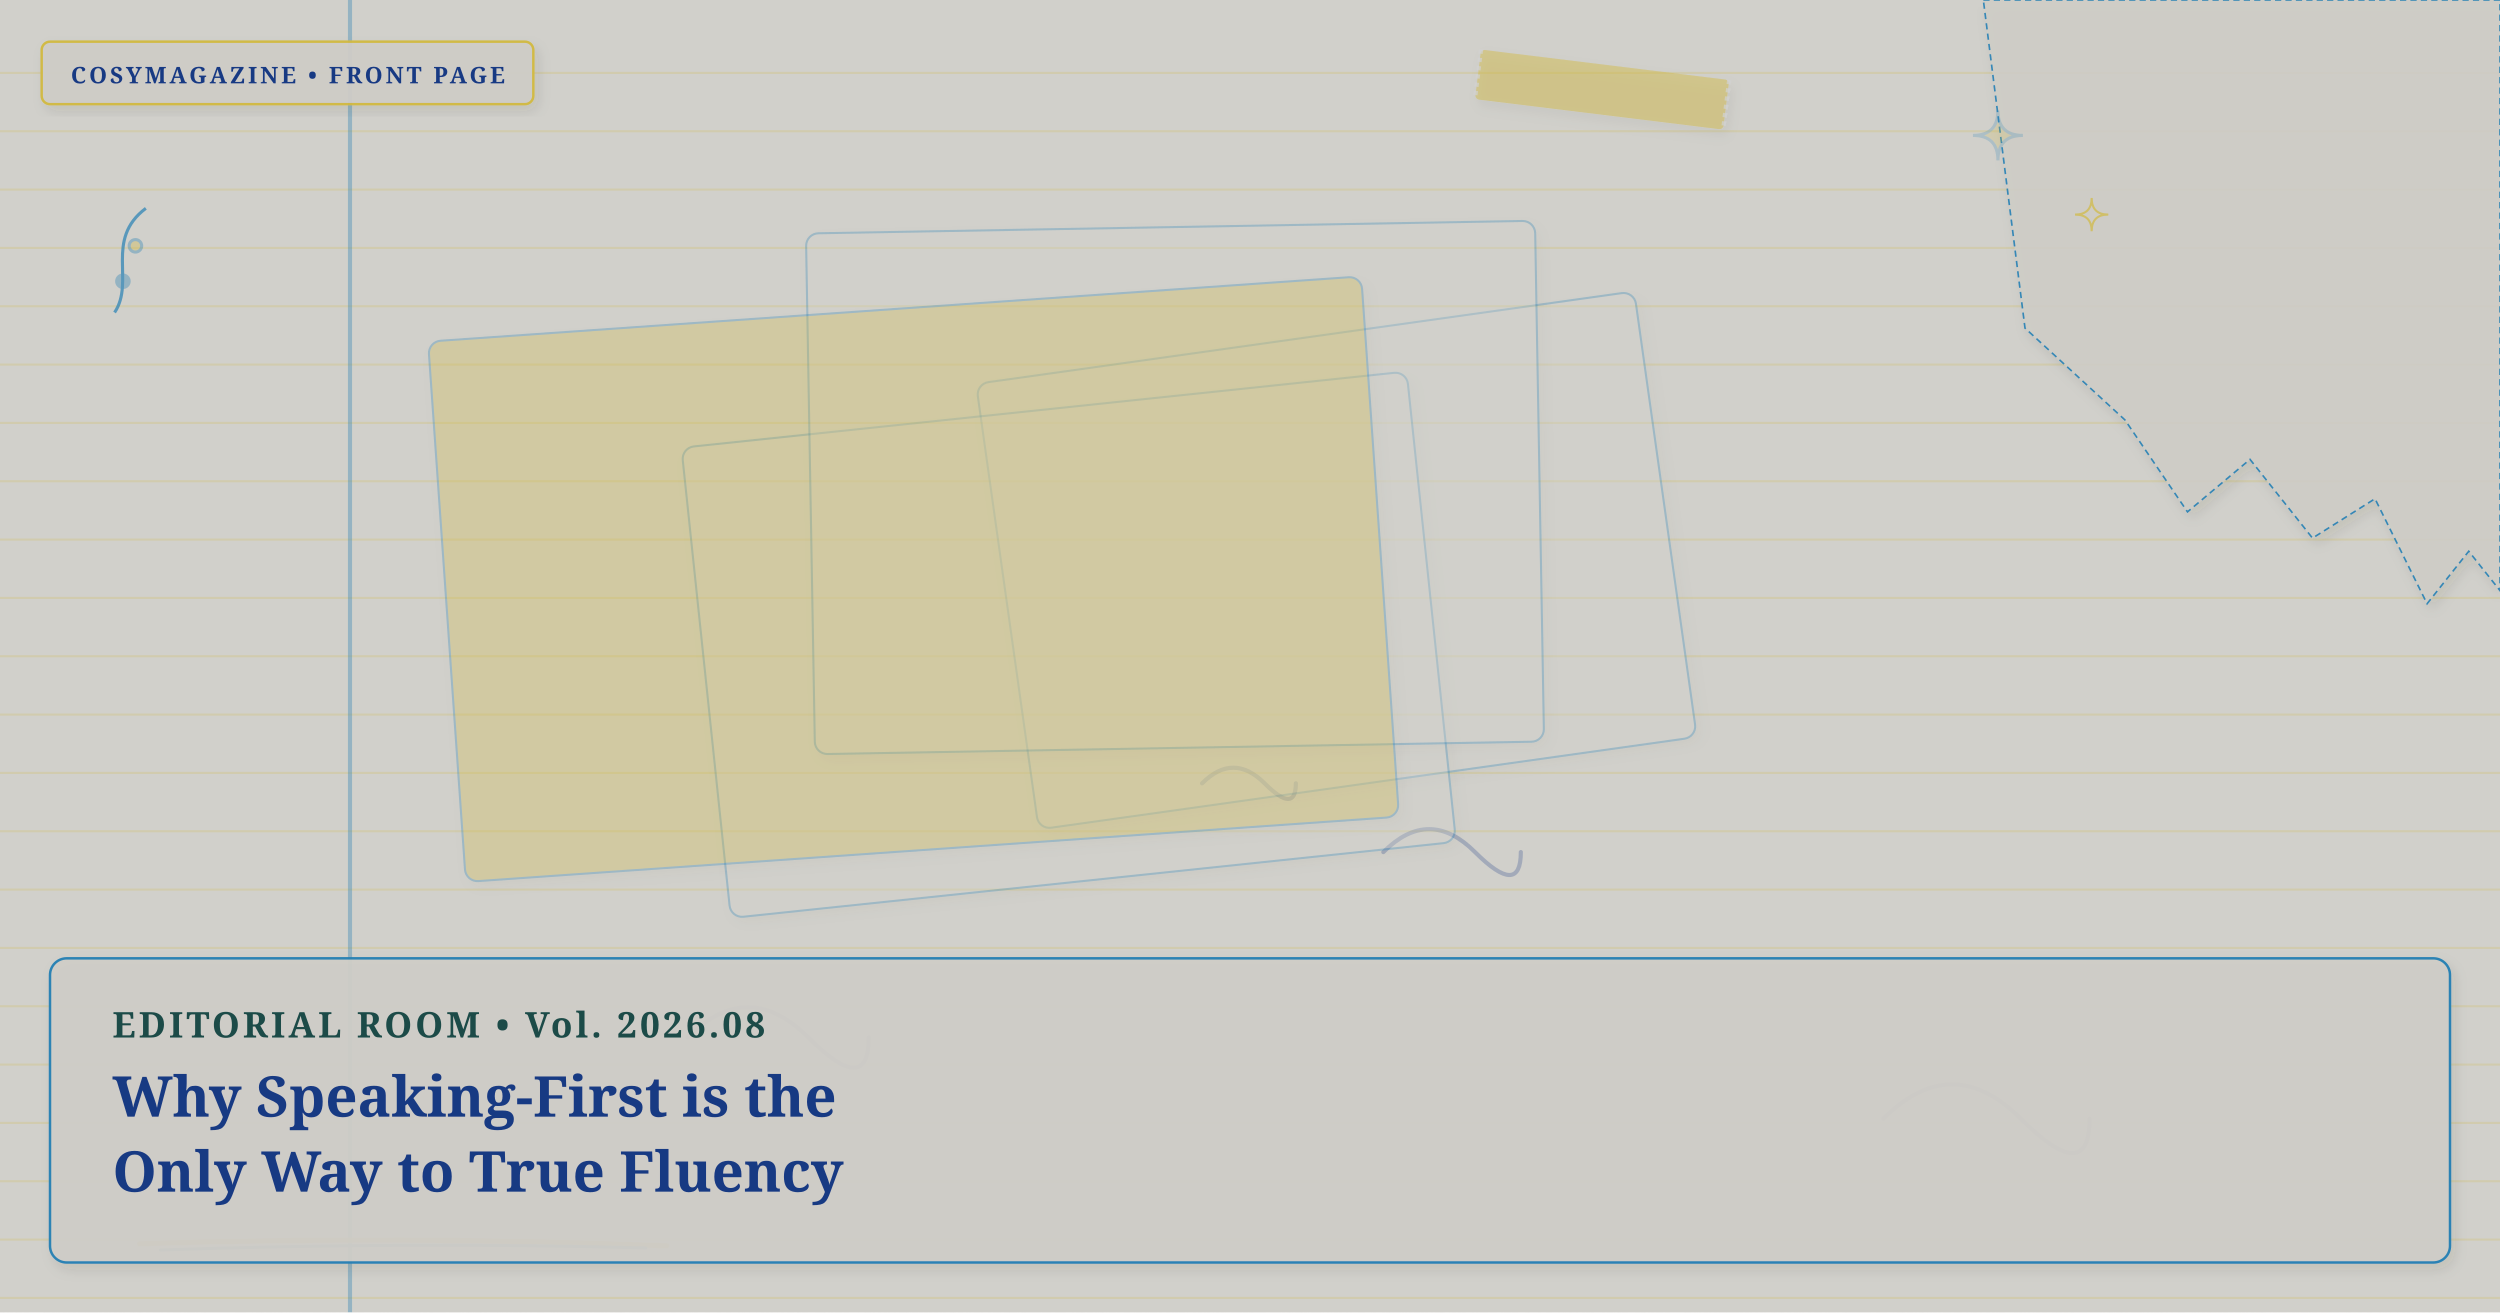
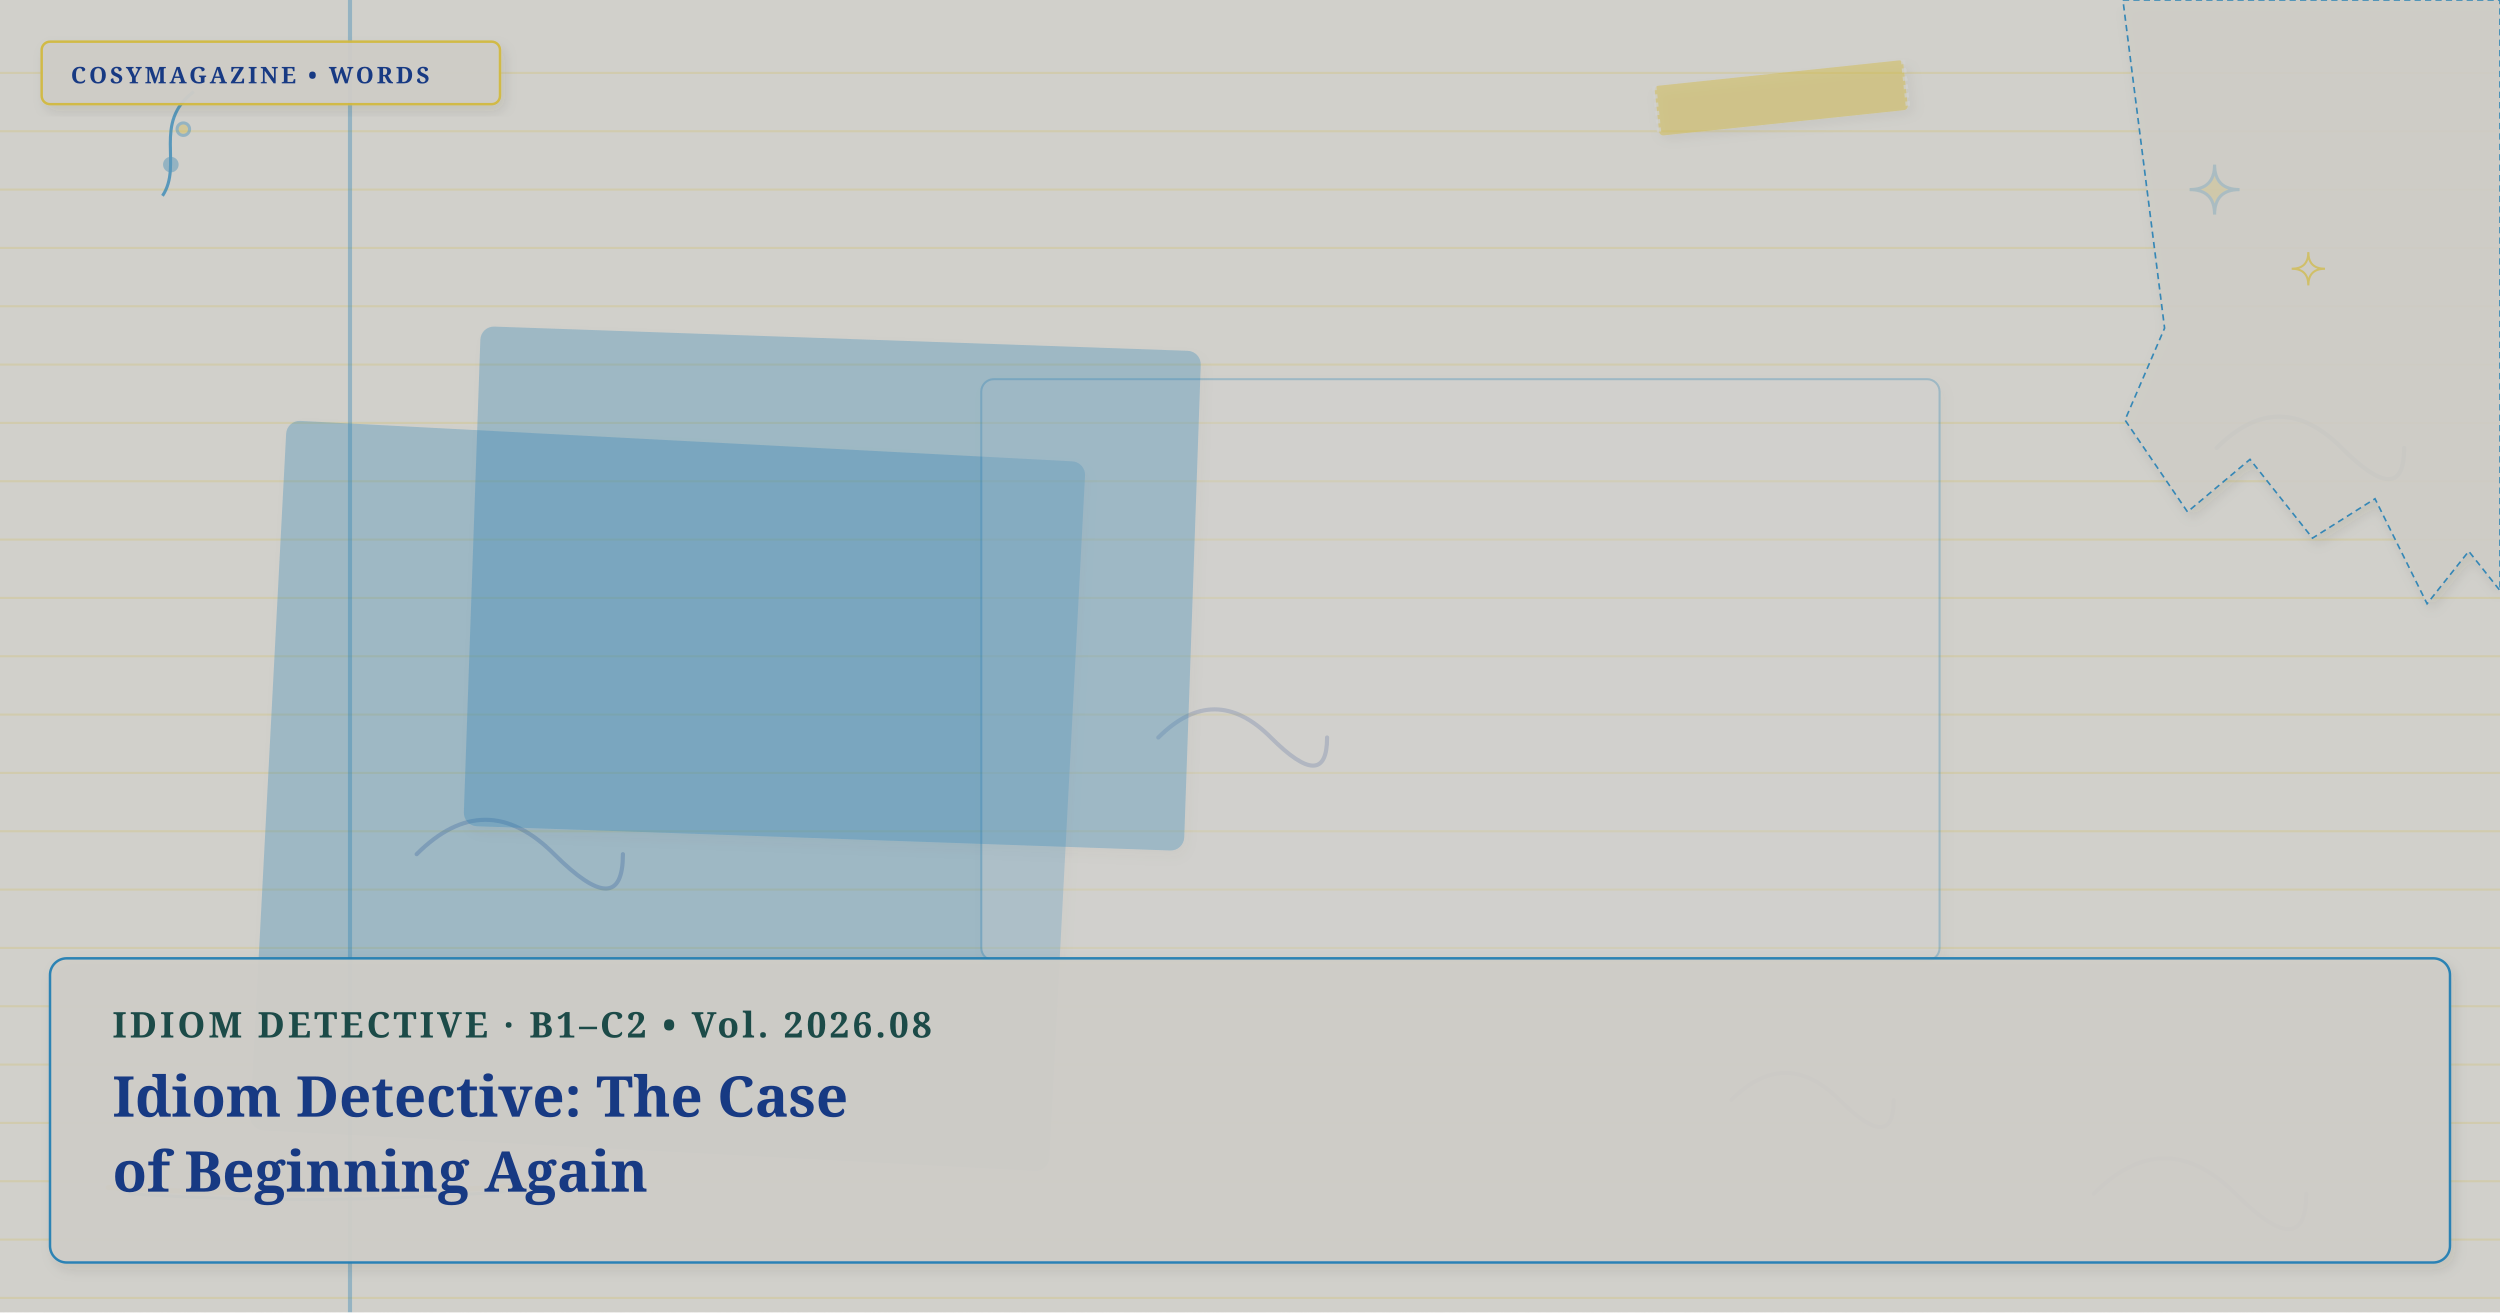
- <svg xmlns="http://www.w3.org/2000/svg" viewBox="0 0 1200 630" width="100%" height="100%" preserveAspectRatio="xMidYMid slice" class="cosy-cover-art" data-motif="notebook-handwritten" data-seed="why-speaking-first" data-lang="en">
+ <svg xmlns="http://www.w3.org/2000/svg" viewBox="0 0 1200 630" width="100%" height="100%" preserveAspectRatio="xMidYMid slice" class="cosy-cover-art" data-motif="notebook-handwritten" data-seed="idiom-detective-august-beginning-again" data-lang="en">
  <defs>
    <filter id="soft-shadow" x="-20%" y="-20%" width="140%" height="140%">
      <feDropShadow dx="2" dy="3" stdDeviation="3" flood-color="#3C281E" flood-opacity="0.10" />
    </filter>
    <filter id="paper-grain" x="0%" y="0%" width="100%" height="100%">
      <feTurbulence type="fractalNoise" baseFrequency="0.65" numOctaves="3" result="noise" />
      <feColorMatrix type="saturate" values="0" />
      <feComponentTransfer>
        <feFuncA type="linear" slope="0.05" />
      </feComponentTransfer>
      <feBlend mode="multiply" in="SourceGraphic" result="blend" />
    </filter>
  </defs>
  <style>
        @media (prefers-reduced-motion: reduce) {
          .cosy-cover-art * { animation: none !important; transition: none !important; }
        }
      </style>
  <rect width="1200" height="630" fill="#fffef8" />
  <line x1="0" y1="35" x2="1200" y2="35" stroke="#ffe250" stroke-width="1" opacity="0.22" />
  <line x1="0" y1="63" x2="1200" y2="63" stroke="#ffe250" stroke-width="1" opacity="0.22" />
  <line x1="0" y1="91" x2="1200" y2="91" stroke="#ffe250" stroke-width="1" opacity="0.22" />
  <line x1="0" y1="119" x2="1200" y2="119" stroke="#ffe250" stroke-width="1" opacity="0.22" />
  <line x1="0" y1="147" x2="1200" y2="147" stroke="#ffe250" stroke-width="1" opacity="0.22" />
  <line x1="0" y1="175" x2="1200" y2="175" stroke="#ffe250" stroke-width="1" opacity="0.22" />
  <line x1="0" y1="203" x2="1200" y2="203" stroke="#ffe250" stroke-width="1" opacity="0.22" />
  <line x1="0" y1="231" x2="1200" y2="231" stroke="#ffe250" stroke-width="1" opacity="0.22" />
  <line x1="0" y1="259" x2="1200" y2="259" stroke="#ffe250" stroke-width="1" opacity="0.22" />
  <line x1="0" y1="287" x2="1200" y2="287" stroke="#ffe250" stroke-width="1" opacity="0.22" />
  <line x1="0" y1="315" x2="1200" y2="315" stroke="#ffe250" stroke-width="1" opacity="0.22" />
  <line x1="0" y1="343" x2="1200" y2="343" stroke="#ffe250" stroke-width="1" opacity="0.22" />
  <line x1="0" y1="371" x2="1200" y2="371" stroke="#ffe250" stroke-width="1" opacity="0.22" />
  <line x1="0" y1="399" x2="1200" y2="399" stroke="#ffe250" stroke-width="1" opacity="0.22" />
  <line x1="0" y1="427" x2="1200" y2="427" stroke="#ffe250" stroke-width="1" opacity="0.22" />
  <line x1="0" y1="455" x2="1200" y2="455" stroke="#ffe250" stroke-width="1" opacity="0.22" />
  <line x1="0" y1="483" x2="1200" y2="483" stroke="#ffe250" stroke-width="1" opacity="0.22" />
  <line x1="0" y1="511" x2="1200" y2="511" stroke="#ffe250" stroke-width="1" opacity="0.22" />
  <line x1="0" y1="539" x2="1200" y2="539" stroke="#ffe250" stroke-width="1" opacity="0.22" />
  <line x1="0" y1="567" x2="1200" y2="567" stroke="#ffe250" stroke-width="1" opacity="0.22" />
  <line x1="0" y1="595" x2="1200" y2="595" stroke="#ffe250" stroke-width="1" opacity="0.22" />
  <line x1="0" y1="623" x2="1200" y2="623" stroke="#ffe250" stroke-width="1" opacity="0.22" />
  <line x1="168" y1="0" x2="168" y2="630" stroke="#2d9cdb" stroke-width="2" opacity="0.35" />
-   <path d="M 330 498 Q 359 469 388 498 T 417 498" fill="none" stroke="#1e46a0" stroke-width="2" stroke-linecap="round" opacity="0.25" />
-   <path d="M 664 409 Q 686 387 708 409 T 730 409" fill="none" stroke="#1e46a0" stroke-width="2" stroke-linecap="round" opacity="0.25" />
-   <path d="M 904 537 Q 937 504 970 537 T 1003 537" fill="none" stroke="#1e46a0" stroke-width="2" stroke-linecap="round" opacity="0.25" />
-   <path d="M 577 376 Q 592 361 607 376 T 622 376" fill="none" stroke="#1e46a0" stroke-width="2" stroke-linecap="round" opacity="0.25" />
-   <g transform="rotate(-8 641.5 269)">
-     <rect x="482" y="161" width="319" height="216" rx="6" fill="#fffef8" opacity="0.3" stroke="#2d9cdb" stroke-width="1" filter="url(#soft-shadow)" />
+   <path d="M 556 354 Q 583 327 610 354 T 637 354" fill="none" stroke="#1e46a0" stroke-width="2" stroke-linecap="round" opacity="0.25" />
+   <path d="M 831 528 Q 857 502 883 528 T 909 528" fill="none" stroke="#1e46a0" stroke-width="2" stroke-linecap="round" opacity="0.25" />
+   <path d="M 200 410 Q 233 377 266 410 T 299 410" fill="none" stroke="#1e46a0" stroke-width="2" stroke-linecap="round" opacity="0.25" />
+   <path d="M 1064 215 Q 1094 185 1124 215 T 1154 215" fill="none" stroke="#1e46a0" stroke-width="2" stroke-linecap="round" opacity="0.25" />
+   <path d="M 1005 573 Q 1039 539 1073 573 T 1107 573" fill="none" stroke="#1e46a0" stroke-width="2" stroke-linecap="round" opacity="0.25" />
+   <g transform="rotate(3 320.5 382)">
+     <rect x="129" y="212" width="383" height="340" rx="6" fill="#2d9cdb" opacity="0.3" stroke="#2d9cdb" stroke-width="1" filter="url(#soft-shadow)" />
  </g>
-   <g transform="rotate(-6 513 309.5)">
-     <rect x="338" y="196" width="350" height="227" rx="6" fill="#fffef8" opacity="0.3" stroke="#2d9cdb" stroke-width="1" filter="url(#soft-shadow)" />
+   <g transform="rotate(0 701 321.5)">
+     <rect x="471" y="182" width="460" height="279" rx="6" fill="#FFFFFF" opacity="0.3" stroke="#2d9cdb" stroke-width="1" filter="url(#soft-shadow)" />
  </g>
-   <g transform="rotate(-1 564 234)">
-     <rect x="389" y="109" width="350" height="250" rx="6" fill="#fffef8" opacity="0.3" stroke="#2d9cdb" stroke-width="1" filter="url(#soft-shadow)" />
-   </g>
-   <g transform="rotate(-4 438.5 278)">
-     <rect x="214" y="148" width="449" height="260" rx="6" fill="#ffe250" opacity="0.3" stroke="#2d9cdb" stroke-width="1" filter="url(#soft-shadow)" />
+   <g transform="rotate(2 399.5 282.5)">
+     <rect x="227" y="163" width="345" height="239" rx="6" fill="#2d9cdb" opacity="0.3" stroke="#2d9cdb" stroke-width="1" filter="url(#soft-shadow)" />
  </g>
  <g class="cover-torn-paper" filter="url(#soft-shadow)">
-     <polygon points="952,0 1200,0 1200,283.5 1185,264.6 1165,289.8 1140,239.4 1110,258.3 1080,220.5 1050,245.7 1020,201.6 972,157.5 952,0" fill="#FCF9F2" opacity="0.9" stroke="#2d9cdb" stroke-width="0.8" stroke-dasharray="3 2" />
+     <polygon points="1019,0 1200,0 1200,283.5 1185,264.6 1165,289.8 1140,239.4 1110,258.3 1080,220.5 1050,245.7 1020,201.6 1039,157.5 1019,0" fill="#FCF9F2" opacity="0.9" stroke="#2d9cdb" stroke-width="0.8" stroke-dasharray="3 2" />
  </g>
-   <g transform="rotate(7 769 43)" filter="url(#soft-shadow)">
-     <rect x="709" y="31" width="120" height="24" rx="2" fill="#ffe250" opacity="0.45" />
-     <line x1="709" y1="31" x2="709" y2="55" stroke="#FFFFFF" stroke-width="2" stroke-dasharray="2 2" opacity="0.7" />
-     <line x1="829" y1="31" x2="829" y2="55" stroke="#FFFFFF" stroke-width="2" stroke-dasharray="2 2" opacity="0.7" />
+   <g transform="rotate(-6 855 47)" filter="url(#soft-shadow)">
+     <rect x="795" y="35" width="120" height="24" rx="2" fill="#ffe250" opacity="0.45" />
+     <line x1="795" y1="35" x2="795" y2="59" stroke="#FFFFFF" stroke-width="2" stroke-dasharray="2 2" opacity="0.7" />
+     <line x1="915" y1="35" x2="915" y2="59" stroke="#FFFFFF" stroke-width="2" stroke-dasharray="2 2" opacity="0.7" />
  </g>
  <g class="cover-tiny-doodles" stroke="#2d9cdb" stroke-width="1.5" fill="none" opacity="0.7">
-     <path d="M 959 53 Q 959 65 971 65 Q 959 65 959 77 Q 959 65 947 65 Q 959 65 959 53 Z" fill="#ffe250" opacity="0.3" />
-     <path d="M 1004 95 Q 1004 103 1012 103 Q 1004 103 1004 111 Q 1004 103 996 103 Q 1004 103 1004 95 Z" stroke="#ffe250" stroke-width="1" />
-     <path d="M 55 150 C 65 135, 50 115, 70 100" />
-     <circle cx="59" cy="135" r="3" fill="#2d9cdb" opacity="0.5" />
-     <circle cx="65" cy="118" r="3" fill="#ffe250" opacity="0.5" />
+     <path d="M 1063 79 Q 1063 91 1075 91 Q 1063 91 1063 103 Q 1063 91 1051 91 Q 1063 91 1063 79 Z" fill="#ffe250" opacity="0.3" />
+     <path d="M 1108 121 Q 1108 129 1116 129 Q 1108 129 1108 137 Q 1108 129 1100 129 Q 1108 129 1108 121 Z" stroke="#ffe250" stroke-width="1" />
+     <path d="M 78 94 C 88 79, 73 59, 93 44" />
+     <circle cx="82" cy="79" r="3" fill="#2d9cdb" opacity="0.5" />
+     <circle cx="88" cy="62" r="3" fill="#ffe250" opacity="0.5" />
  </g>
  <g class="cover-sketchy-underline">
-     <path d="M 67 597 Q 194 593 320 598" stroke="#ffe250" stroke-width="2.5" stroke-linecap="round" fill="none" opacity="0.75" />
-     <path d="M 77 600 Q 194 596 310 599" stroke="#2d9cdb" stroke-width="1.5" stroke-linecap="round" fill="none" opacity="0.5" />
+     <path d="M 52 570 Q 152 576 252 569" stroke="#ffe250" stroke-width="2.5" stroke-linecap="round" fill="none" opacity="0.75" />
+     <path d="M 62 573 Q 152 579 242 572" stroke="#2d9cdb" stroke-width="1.5" stroke-linecap="round" fill="none" opacity="0.5" />
  </g>
  <g class="cover-masthead-label" filter="url(#soft-shadow)">
-     <rect x="20" y="20" width="236" height="30" rx="4" fill="#FCF9F2" opacity="0.95" stroke="#ffe250" stroke-width="1.2" />
-     <text x="34" y="40" fill="#1e46a0" font-family="Fraunces, 'Lora', Georgia, serif" font-size="11" font-weight="bold" letter-spacing="1.4">COSYMAGAZINE • FRONT PAGE</text>
+     <rect x="20" y="20" width="220" height="30" rx="4" fill="#FCF9F2" opacity="0.95" stroke="#ffe250" stroke-width="1.2" />
+     <text x="34" y="40" fill="#1e46a0" font-family="Fraunces, 'Lora', Georgia, serif" font-size="11" font-weight="bold" letter-spacing="1.4">COSYMAGAZINE • WORDS</text>
  </g>
  <g class="cover-text-overlay" filter="url(#soft-shadow)">
    <rect class="cover-overlay-box" x="24" y="460" width="1152" height="146" rx="8" fill="#FCF9F2" opacity="0.96" stroke="#2d9cdb" stroke-width="1.2" />
-     <text x="54" y="498" fill="#225B58" font-family="Fraunces, 'Lora', Georgia, serif" font-size="17" font-weight="bold" letter-spacing="1.5">EDITORIAL ROOM • Vol. 2026.08</text>
-     <text x="54" y="536" fill="#1e46a0" font-family="Fraunces, 'Lora', Georgia, serif" font-size="27" font-weight="bold">Why Speaking-First is the</text>
-     <text x="54" y="572" fill="#1e46a0" font-family="Fraunces, 'Lora', Georgia, serif" font-size="27" font-weight="bold">Only Way to True Fluency</text>
+     <text x="54" y="498" fill="#225B58" font-family="Fraunces, 'Lora', Georgia, serif" font-size="17" font-weight="bold" letter-spacing="1.5">IDIOM DETECTIVE · B1–C2 • Vol. 2026.08</text>
+     <text x="54" y="536" fill="#1e46a0" font-family="Fraunces, 'Lora', Georgia, serif" font-size="27" font-weight="bold">Idiom Detective: The Case</text>
+     <text x="54" y="572" fill="#1e46a0" font-family="Fraunces, 'Lora', Georgia, serif" font-size="27" font-weight="bold">of Beginning Again</text>
  </g>
  <rect width="1200" height="630" filter="url(#paper-grain)" opacity="0.18" pointer-events="none" />
</svg>
